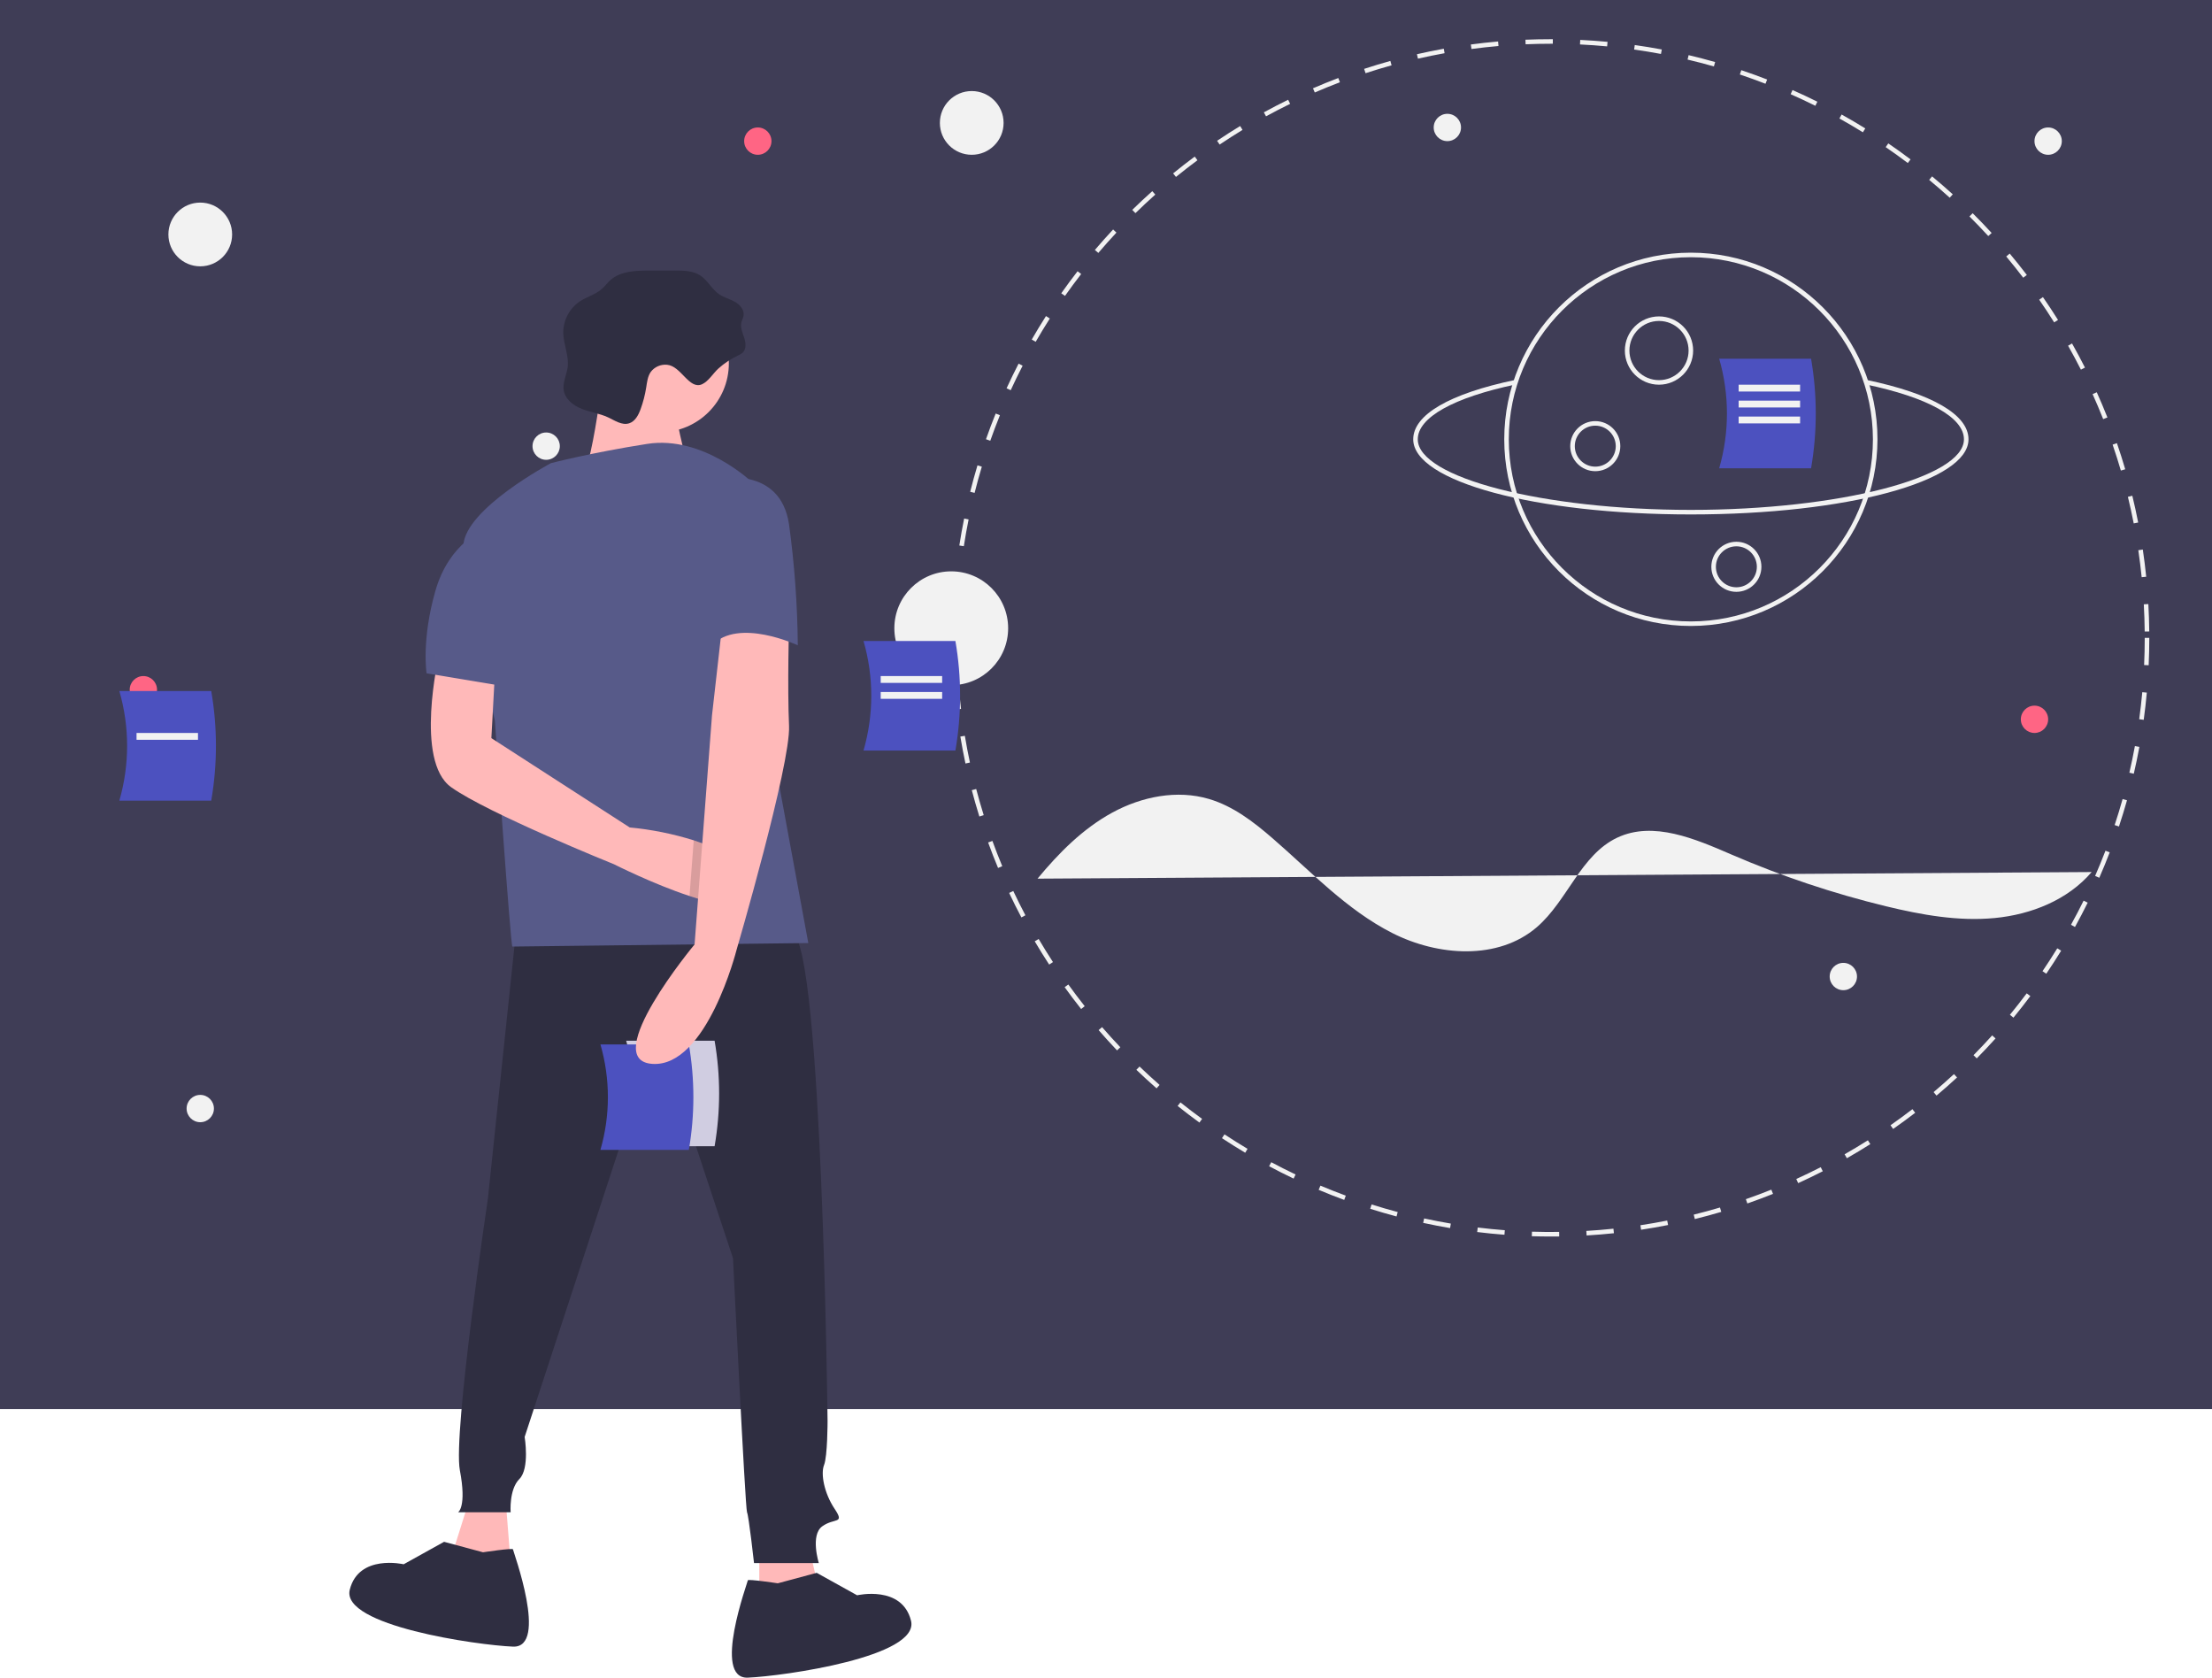
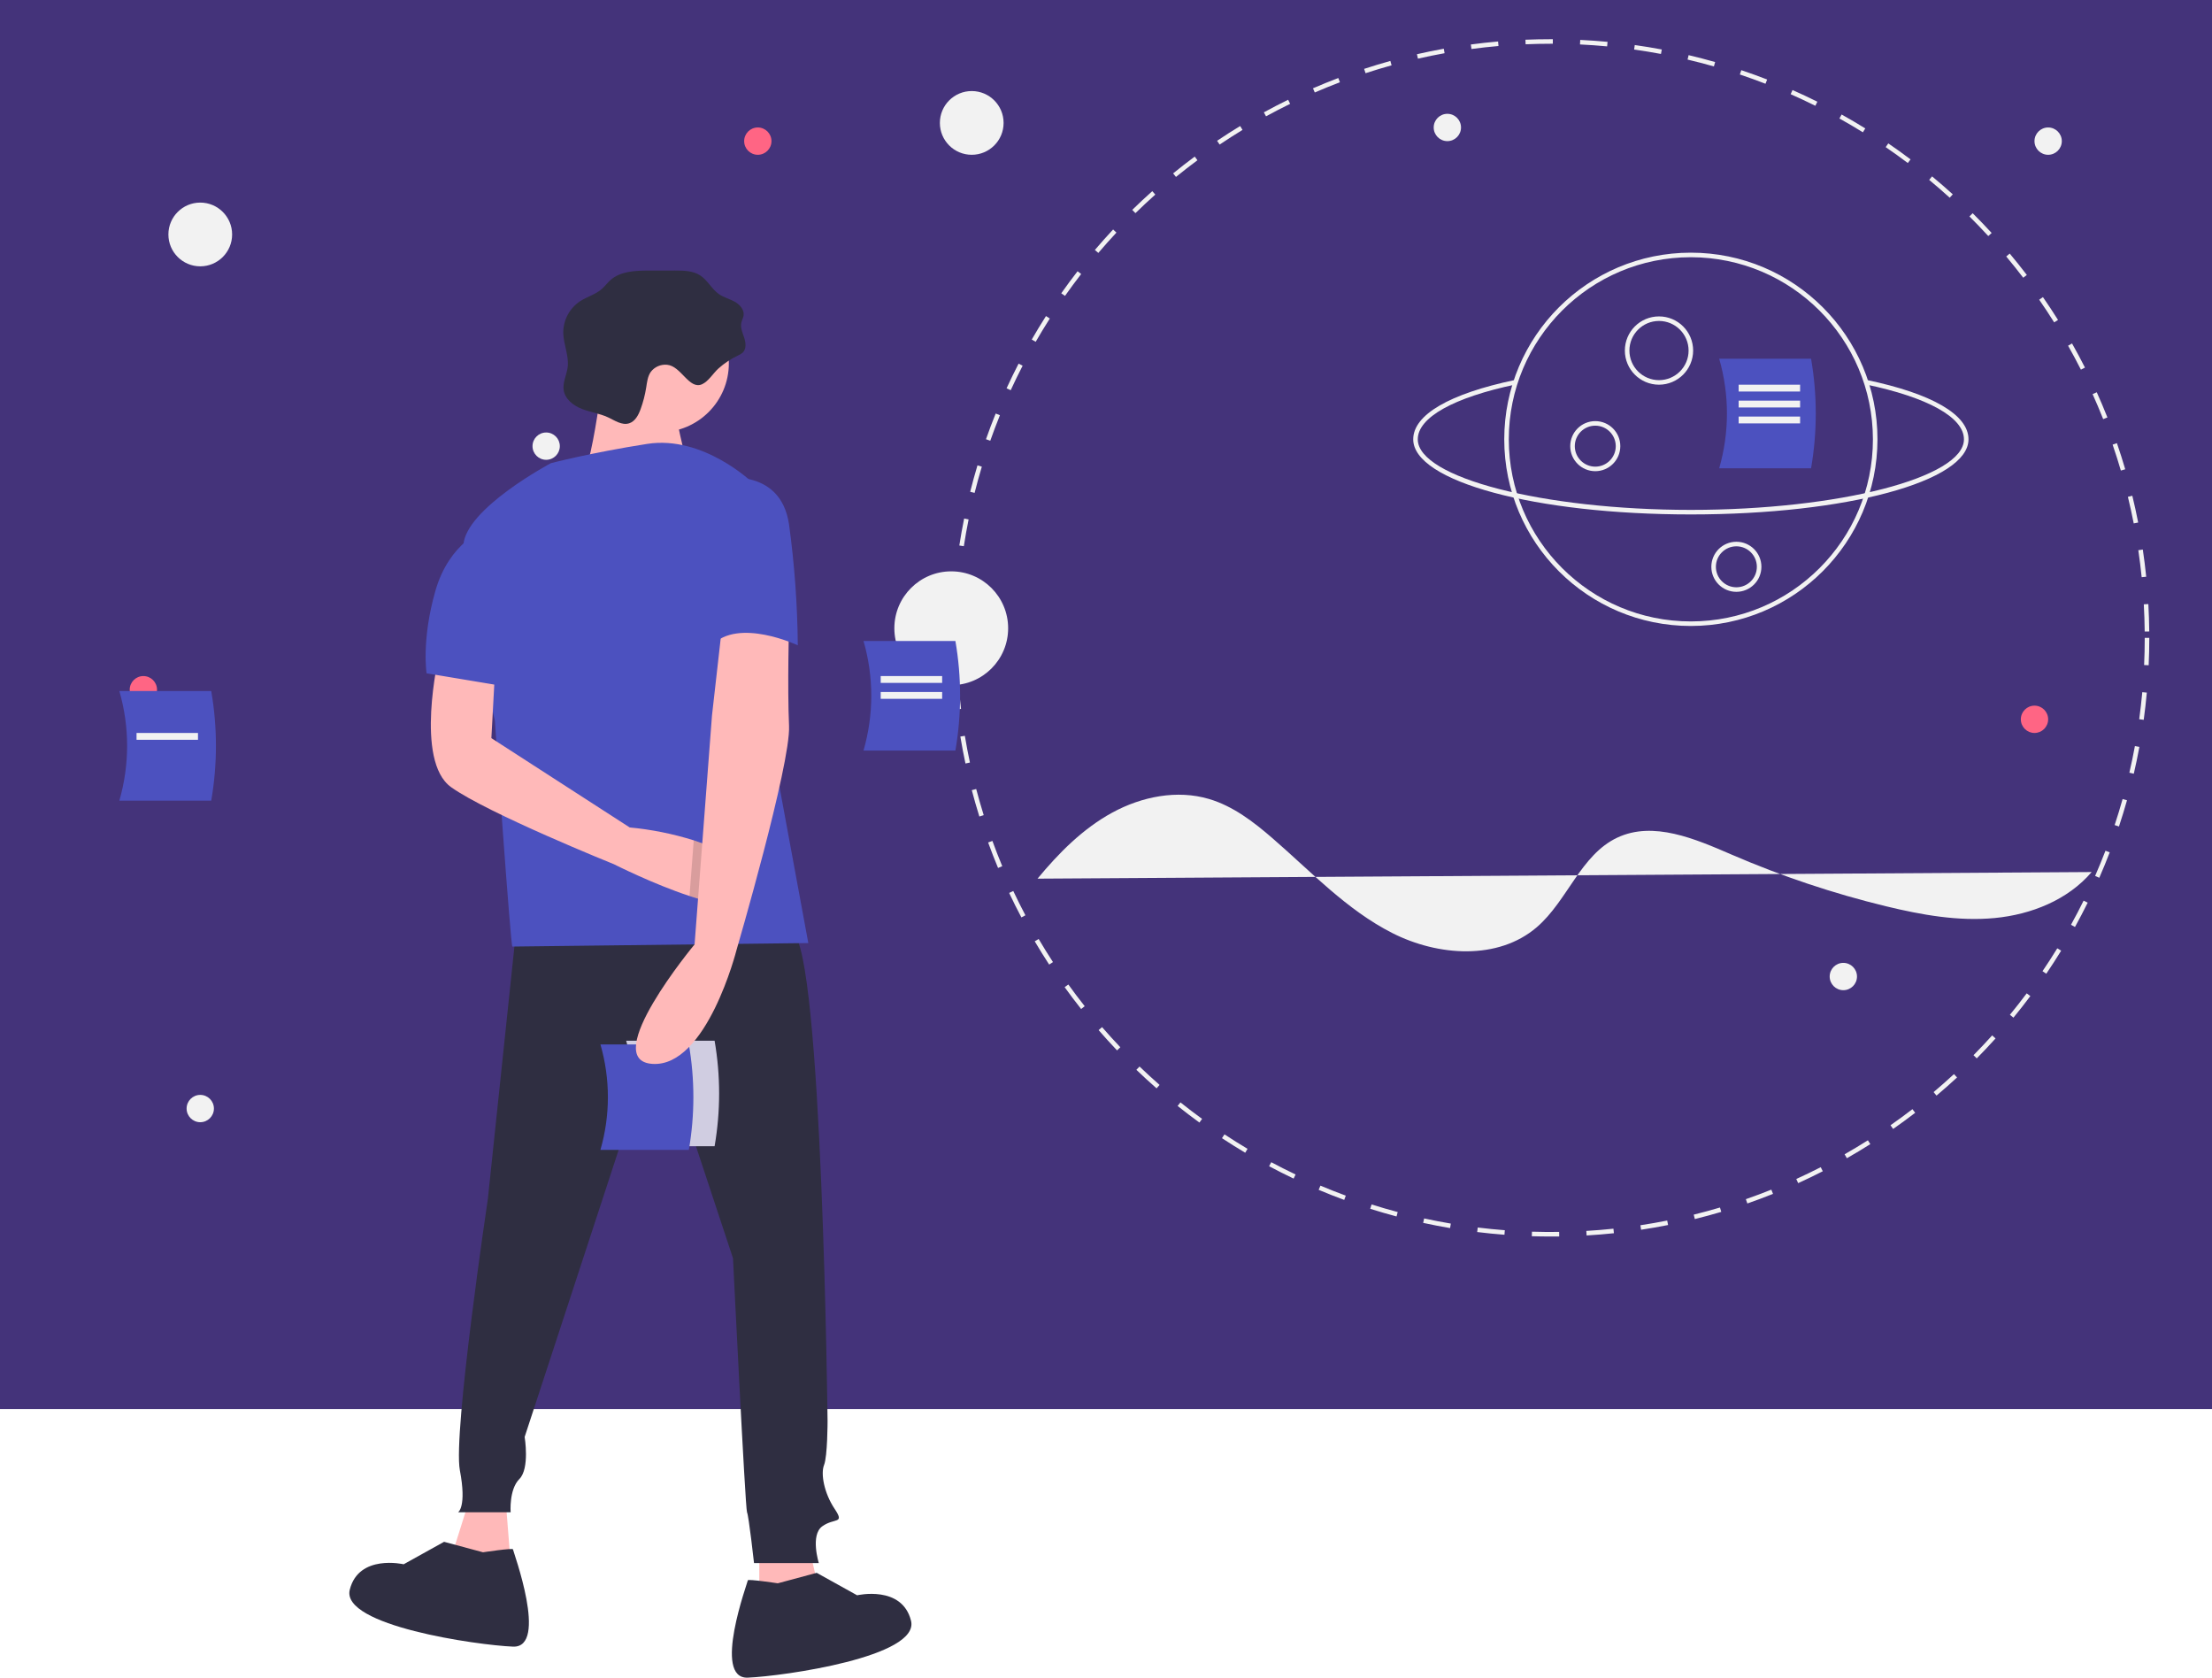
<svg xmlns="http://www.w3.org/2000/svg" id="a12144e9-3c86-4872-a88a-b0ed4a062895" data-name="Layer 1" width="972" height="737.014" viewBox="0 0 972 737.014">
-   <rect width="972" height="619" fill="#3f3d56" />
+   <rect width="972" height="619" fill="#44337a" class="board-background" />
  <circle cx="88" cy="103" r="14" fill="#f2f2f2" />
  <circle cx="427" cy="54" r="14" fill="#f2f2f2" />
  <circle cx="418" cy="276" r="25" fill="#f2f2f2" />
  <circle cx="333" cy="62" r="6" fill="#ff6584" />
  <circle cx="63" cy="303" r="6" fill="#ff6584" />
  <circle cx="894" cy="316" r="6" fill="#ff6584" />
  <circle cx="240" cy="196" r="6" fill="#f2f2f2" />
  <circle cx="900" cy="62" r="6" fill="#f2f2f2" />
  <circle cx="88" cy="487" r="6" fill="#f2f2f2" />
  <circle cx="810" cy="429" r="6" fill="#f2f2f2" />
  <circle cx="636" cy="56" r="6" fill="#f2f2f2" />
  <path d="M843,250.493a15,15,0,1,1,15-15A15.017,15.017,0,0,1,843,250.493Zm0-28a13,13,0,1,0,13,13A13.015,13.015,0,0,0,843,222.493Z" transform="translate(-114 -81.49288)" fill="#f2f2f2" />
  <path d="M815,288.493a11,11,0,1,1,11-11A11.012,11.012,0,0,1,815,288.493Zm0-20a9,9,0,1,0,9,9A9.01,9.01,0,0,0,815,268.493Z" transform="translate(-114 -81.49288)" fill="#f2f2f2" />
  <path d="M877,341.493a11,11,0,1,1,11-11A11.012,11.012,0,0,1,877,341.493Zm0-20a9,9,0,1,0,9,9A9.01,9.01,0,0,0,877,321.493Z" transform="translate(-114 -81.49288)" fill="#f2f2f2" />
  <path d="M857,356.493a82,82,0,1,1,82-82A82.093,82.093,0,0,1,857,356.493Zm0-162a80,80,0,1,0,80,80A80.09,80.09,0,0,0,857,194.493Z" transform="translate(-114 -81.49288)" fill="#f2f2f2" />
  <path d="M857,307.493c-68.411,0-122-14.495-122-33,0-10.783,15.905-20.048,44.786-26.09l.41,1.958C752.744,256.103,737,264.899,737,274.493c0,16.804,54.953,31,120,31s120-14.196,120-31c0-9.612-15.798-18.419-43.343-24.163l.408-1.958C963.042,254.415,979,263.691,979,274.493,979,292.998,925.411,307.493,857,307.493Z" transform="translate(-114 -81.49288)" fill="#f2f2f2" />
  <path d="M795.441,624.709c-2.774,0-5.577-.044-8.328-.13l.062-1.998c3.95.123,7.981.157,11.95.103l.027,2Q797.3,624.709,795.441,624.709Zm15.745-.464-.117-1.996c3.956-.233,7.963-.562,11.909-.975l.209,1.988C819.211,623.68,815.173,624.011,811.186,624.245Zm-36.096-.312c-3.989-.306-8.021-.706-11.982-1.192l.244-1.984c3.932.481,7.932.88,11.891,1.183Zm60.039-2.199-.3-1.977c3.931-.597,7.892-1.289,11.77-2.06l.39,1.961C843.081,620.436,839.09,621.134,835.129,621.735Zm-83.935-.731c-3.941-.668-7.919-1.436-11.823-2.283l.424-1.955c3.875.842,7.822,1.604,11.733,2.266Zm107.548-3.962-.48-1.941c3.858-.954,7.738-2.009,11.532-3.134l.568,1.918C866.54,615.018,862.63,616.08,858.743,617.041Zm-131.076-1.146c-3.866-1.028-7.756-2.159-11.562-3.363l.603-1.906c3.778,1.194,7.638,2.316,11.474,3.336Zm154.158-5.701-.656-1.889c3.744-1.302,7.51-2.709,11.194-4.184l.742,1.857C889.393,607.464,885.598,608.882,881.825,610.194Zm-177.146-1.566c-3.754-1.38-7.532-2.869-11.228-4.426l.776-1.844c3.667,1.545,7.416,3.022,11.142,4.393ZM904.154,601.259l-.828-1.82c3.596-1.634,7.21-3.378,10.742-5.184l.91,1.781C911.419,597.856,907.777,599.613,904.154,601.259Zm-221.71-1.994c-3.609-1.72-7.231-3.549-10.766-5.438l.942-1.764c3.508,1.874,7.102,3.689,10.684,5.396Zm243.109-8.944-.99-1.736c3.448-1.968,6.891-4.036,10.229-6.148l1.068,1.689C932.496,586.254,929.028,588.339,925.552,590.321Zm-264.376-2.418c-3.433-2.042-6.87-4.195-10.216-6.399l1.101-1.67c3.32,2.188,6.731,4.324,10.138,6.351Zm284.699-10.439-1.145-1.639c3.247-2.269,6.487-4.645,9.631-7.061l1.219,1.586C952.414,572.784,949.148,575.178,945.876,577.463Zm-304.826-2.816c-3.228-2.345-6.453-4.801-9.585-7.302l1.248-1.562c3.108,2.481,6.309,4.919,9.512,7.245ZM964.953,562.801l-1.289-1.529c3.026-2.554,6.038-5.215,8.953-7.91l1.357,1.469C971.038,557.546,968.003,560.228,964.953,562.801Zm-342.728-3.186c-3.006-2.633-5.993-5.371-8.877-8.14l1.385-1.443c2.862,2.748,5.826,5.466,8.81,8.079Zm360.401-13.161-1.424-1.404c2.79-2.827,5.55-5.753,8.201-8.695l1.486,1.338C988.217,540.658,985.437,543.606,982.626,546.454Zm-377.773-3.512c-2.758-2.9-5.482-5.898-8.097-8.91l1.511-1.311c2.594,2.989,5.297,5.964,8.035,8.842Zm393.893-14.38-1.545-1.27c2.521-3.067,5.002-6.232,7.378-9.409l1.602,1.197C1003.787,522.282,1001.286,525.473,998.746,528.563Zm-409.671-3.797c-2.477-3.13-4.916-6.361-7.25-9.604l1.623-1.168c2.316,3.218,4.736,6.425,7.195,9.532Zm424.1-15.497-1.654-1.123c2.23-3.284,4.415-6.664,6.492-10.048l1.705,1.047C1017.623,502.554,1015.421,505.96,1013.174,509.269Zm-438.151-4.029c-2.179-3.341-4.312-6.778-6.34-10.22l1.723-1.016c2.013,3.415,4.129,6.827,6.292,10.142Zm450.766-16.511-1.75-.967c1.92-3.475,3.785-7.043,5.546-10.606l1.793.887C1029.605,481.632,1027.724,485.228,1025.79,488.729Zm-462.971-4.205c-1.865-3.525-3.674-7.143-5.375-10.75l1.809-.854c1.689,3.58,3.483,7.17,5.334,10.668Zm473.651-17.416-1.832-.803c1.594-3.64,3.124-7.367,4.549-11.078l1.867.717C1039.619,459.684,1038.076,463.44,1036.47,467.108Zm-483.902-4.315c-1.533-3.68-3.001-7.444-4.364-11.19l1.88-.684c1.352,3.718,2.809,7.453,4.33,11.104Zm492.551-18.216-1.898-.629c1.248-3.761,2.426-7.604,3.5-11.426l1.926.541C1047.563,436.913,1046.376,440.787,1045.119,444.576ZM544.352,440.194c-1.19-3.812-2.308-7.705-3.323-11.574l1.935-.508c1.007,3.84,2.117,7.704,3.298,11.486Zm507.286-18.795-1.948-.453c.896-3.854,1.714-7.791,2.434-11.698l1.967.361C1053.365,413.547,1052.54,417.513,1051.637,421.399Zm-513.394-4.494c-.834-3.906-1.589-7.886-2.243-11.83l1.973-.328c.65,3.915,1.399,7.864,2.227,11.74Zm517.752-19.184-1.982-.271c.538-3.917.992-7.911,1.351-11.872l1.992.18C1056.995,389.749,1056.537,393.774,1055.996,397.721Zm-521.694-4.566c-.472-3.959-.859-7.991-1.151-11.984l1.995-.146c.29,3.964.674,7.965,1.143,11.895Zm523.869-19.409-1.998-.09c.178-3.963.269-7.982.269-11.946h2C1058.441,365.703,1058.35,369.753,1058.17,373.745Zm-525.626-4.602c-.068-2.452-.103-4.954-.104-7.435q0-2.309.04-4.608l2,.035q-.04,2.282-.04,4.573c0,2.462.035,4.945.103,7.38Zm523.882-10.225c-.041-3.965-.174-7.984-.394-11.946l1.996-.111c.222,3.992.355,8.041.397,12.036ZM534.955,345.196l-1.996-.125c.25-3.996.594-8.032,1.023-11.997l1.988.215C535.545,337.224,535.203,341.23,534.955,345.196Zm520.142-10.135c-.399-3.943-.896-7.932-1.477-11.858l1.979-.292c.584,3.956,1.085,7.975,1.488,11.948ZM537.528,321.443l-1.977-.306c.613-3.957,1.325-7.944,2.116-11.854l1.96.396C538.842,313.56,538.136,317.517,537.528,321.443Zm514.074-10.016c-.763-3.901-1.623-7.829-2.559-11.672l1.943-.473c.942,3.873,1.81,7.831,2.578,11.761ZM542.265,298.026l-1.94-.486c.971-3.874,2.047-7.779,3.197-11.609l1.915.575C544.296,290.306,543.229,294.182,542.265,298.026Zm503.685-9.813c-1.115-3.808-2.334-7.639-3.622-11.387l1.891-.65c1.299,3.777,2.527,7.638,3.651,11.475ZM549.15,275.113l-1.887-.663c1.329-3.781,2.764-7.58,4.265-11.291l1.855.75C551.893,267.591,550.469,271.361,549.15,275.113Zm489.033-9.495c-1.459-3.681-3.021-7.375-4.645-10.979l1.824-.821c1.636,3.633,3.21,7.355,4.68,11.063ZM558.127,252.915l-1.817-.835c1.67-3.638,3.448-7.286,5.284-10.842l1.777.917C561.548,245.685,559.784,249.305,558.127,252.915Zm470.269-9.036c-1.79-3.531-3.687-7.069-5.637-10.515l1.74-.985c1.966,3.473,3.876,7.038,5.68,10.596Zm-459.291-12.229-1.733-.998c1.995-3.464,4.099-6.932,6.254-10.306l1.686,1.076C573.171,224.771,571.083,228.212,569.104,231.65Zm447.541-8.535c-2.113-3.364-4.326-6.716-6.577-9.962l1.643-1.14c2.269,3.271,4.499,6.648,6.628,10.038ZM581.977,211.491l-1.635-1.152c2.306-3.27,4.716-6.529,7.167-9.688l1.58,1.226C586.657,205.012,584.264,208.246,581.977,211.491Zm421.064-7.992c-2.41-3.157-4.92-6.295-7.462-9.327l1.533-1.285c2.561,3.056,5.09,6.217,7.519,9.398ZM596.63,192.6l-1.522-1.297c2.587-3.039,5.284-6.064,8.015-8.991l1.462,1.364C601.875,186.582,599.198,189.584,596.63,192.6Zm391.07-7.408c-2.687-2.924-5.474-5.823-8.282-8.614l1.41-1.419c2.83,2.813,5.638,5.733,8.345,8.679Zm-374.765-10.064-1.398-1.43c2.86-2.798,5.819-5.564,8.795-8.221l1.332,1.492C618.71,169.606,615.773,172.351,612.935,175.128Zm357.818-6.78c-2.944-2.67-5.984-5.304-9.035-7.828l1.275-1.541c3.073,2.543,6.137,5.197,9.104,7.888ZM630.753,159.217l-1.263-1.551c3.093-2.519,6.29-5.003,9.502-7.384l1.191,1.606C636.996,154.251,633.823,156.717,630.753,159.217Zm321.582-6.107c-3.177-2.392-6.445-4.739-9.715-6.976l1.129-1.65c3.295,2.253,6.588,4.618,9.789,7.029Zm-302.399-8.11-1.116-1.659c3.311-2.228,6.719-4.409,10.13-6.484l1.039,1.709C656.603,140.624,653.221,142.789,649.935,144.999Zm282.659-5.391c-3.38-2.092-6.851-4.131-10.315-6.062l.973-1.747c3.492,1.945,6.989,4,10.396,6.107Zm-262.271-7.01-.96-1.755c3.502-1.917,7.094-3.776,10.674-5.527l.879,1.797C677.363,128.85,673.799,130.696,670.323,132.598Zm241.37-4.634c-3.559-1.773-7.204-3.486-10.835-5.091l.809-1.829c3.659,1.617,7.333,3.343,10.919,5.13ZM691.745,122.12l-.795-1.835c3.66-1.586,7.404-3.108,11.128-4.522l.71,1.87C699.092,119.036,695.377,120.546,691.745,122.12Zm198.052-3.834c-3.703-1.436-7.493-2.806-11.266-4.072l.637-1.896c3.801,1.276,7.62,2.656,11.352,4.104ZM714.053,113.649l-.623-1.9c3.801-1.246,7.679-2.419,11.525-3.486l.535,1.927C721.673,111.248,717.825,112.412,714.053,113.649ZM867.117,110.675c-3.814-1.087-7.705-2.1-11.563-3.01l.459-1.946c3.889.916,7.809,1.937,11.653,3.032Zm-130.042-3.416-.445-1.95c3.896-.89,7.866-1.701,11.797-2.41l.355,1.968C744.88,105.572,740.942,106.376,737.075,107.26Zm106.788-2.067c-3.895-.731-7.861-1.381-11.791-1.933l.277-1.98c3.96.556,7.958,1.211,11.883,1.948Zm-83.275-2.176-.265-1.982c3.959-.528,7.985-.973,11.967-1.319l.174,1.992C768.512,102.052,764.517,102.492,760.587,103.016Zm59.616-1.147c-3.939-.371-7.949-.657-11.919-.849l.098-1.998c3.999.194,8.039.482,12.009.856Zm-35.814-.929-.084-1.998c3.676-.153,7.422-.231,11.136-.232l.905.001-.006,2-.899-.001C791.755,100.71,788.037,100.788,784.389,100.94Z" transform="translate(-114 -81.49288)" fill="#f2f2f2" />
  <path d="M569.914,467.498c9.366-11.33,19.941-21.981,32.848-29.018s28.455-10.159,42.547-5.975c10.52,3.124,19.486,9.996,27.784,17.176,17.002,14.712,32.679,31.555,52.733,41.721s46.478,12.063,63.511-2.612c13.481-11.615,19.228-31.732,35.327-39.313,15.869-7.473,34.27.552,50.373,7.506a421.231,421.231,0,0,0,67.648,22.63c15.66,3.799,31.791,6.711,47.832,5.183s32.142-7.95,42.604-20.205" transform="translate(-114 -81.49288)" fill="#f2f2f2" />
  <path d="M493.446,411.216h40.377a141.218,141.218,0,0,0,0-48.141H493.446A86.622,86.622,0,0,1,493.446,411.216Z" transform="translate(-114 -81.49288)" fill="#4c51bf" />
  <path d="M166.446,433.216h40.377a141.218,141.218,0,0,0,0-48.141H166.446A86.622,86.622,0,0,1,166.446,433.216Z" transform="translate(-114 -81.49288)" fill="#4c51bf" />
  <path d="M869.446,287.216h40.377a141.218,141.218,0,0,0,0-48.141H869.446A86.622,86.622,0,0,1,869.446,287.216Z" transform="translate(-114 -81.49288)" fill="#4c51bf" />
  <polygon points="206.688 657.431 198.225 684.361 224.385 686.669 222.077 657.431 206.688 657.431" fill="#ffb9b9" />
  <polygon points="333.644 678.205 333.644 715.138 363.651 715.138 355.188 678.205 333.644 678.205" fill="#ffb9b9" />
  <path d="M340.693,491.168,328.383,608.121s-15.389,103.103-12.311,119.261-.769,18.466-.769,18.466h23.083s-.769-10.003,3.847-14.619,2.308-18.466,2.308-18.466L403.017,534.256l33.085,100.025s5.386,110.028,6.155,111.567,3.078,22.313,3.078,22.313H473.804s-3.847-12.311,1.539-16.158,10.003-.769,5.386-7.694-6.155-15.389-4.617-19.236,1.539-19.236,1.539-19.236-2.308-207.745-15.389-214.67S340.693,491.168,340.693,491.168Z" transform="translate(-114 -81.49288)" fill="#2f2e41" />
  <path d="M455.775,777.057s-13.157-1.973-13.157-1.316-15.788,43.417,0,42.759,75.65-9.21,71.703-24.997-23.682-11.183-23.682-11.183l-17.761-9.867Z" transform="translate(-114 -81.49288)" fill="#2f2e41" />
  <path d="M326.241,763.432s13.157-1.973,13.157-1.316,15.788,43.417,0,42.759-75.65-9.21-71.703-24.997,23.682-11.183,23.682-11.183l17.761-9.867Z" transform="translate(-114 -81.49288)" fill="#2f2e41" />
  <path d="M389.155,585.029h38.856a135.9,135.9,0,0,0,0-46.328h-38.856A83.36,83.36,0,0,1,389.155,585.029Z" transform="translate(-114 -81.49288)" fill="#d0cde1" />
  <path d="M377.84,586.645h38.856a135.9,135.9,0,0,0,0-46.328H377.84A83.36,83.36,0,0,1,377.84,586.645Z" transform="translate(-114 -81.49288)" fill="#4c51bf" />
  <circle cx="289.995" cy="159.596" r="30.279" fill="#ffb9b9" />
  <path d="M379.934,237.258s-5.386,53.86-12.311,57.707,53.09,7.694,53.09,7.694-14.619-49.243-10.003-53.86S379.934,237.258,379.934,237.258Z" transform="translate(-114 -81.49288)" fill="#ffb9b9" />
-   <path d="M444.566,293.426s-21.544-20.775-46.166-16.927-42.318,8.464-42.318,8.464-37.702,20.005-38.471,36.163,13.85,76.943,13.85,76.943,6.925,99.256,7.694,99.256S469.188,495.785,469.188,495.785L445.335,366.521Z" transform="translate(-114 -81.49288)" fill="#575a89" />
+   <path d="M444.566,293.426s-21.544-20.775-46.166-16.927-42.318,8.464-42.318,8.464-37.702,20.005-38.471,36.163,13.85,76.943,13.85,76.943,6.925,99.256,7.694,99.256S469.188,495.785,469.188,495.785L445.335,366.521Z" transform="translate(-114 -81.49288)" fill="#4c51bf" />
  <path d="M439.534,478.573c-4.986,1.347-13.58-.516-22.552-3.455-16.004-5.255-33.201-13.957-33.201-13.957S328.383,438.847,312.225,427.306s-5.386-57.707-5.386-57.707l24.622,7.694-1.539,28.469,60.785,39.241a137.128,137.128,0,0,1,28.138,5.655c10.233,3.362,20.174,8.602,23.767,16.65a15.574,15.574,0,0,1,1.185,3.855C444.527,475.411,442.804,477.68,439.534,478.573Z" transform="translate(-114 -81.49288)" fill="#ffb9b9" />
  <path d="M442.612,467.308c-1.069,3.986-2.108,7.779-3.078,11.264-4.986,1.347-13.58-.516-22.552-3.455l1.862-24.46C429.078,454.02,439.018,459.26,442.612,467.308Z" transform="translate(-114 -81.49288)" opacity="0.15" />
  <path d="M431.486,354.98l-4.617,40.78L419.213,496.379s-42.357,50.957-18.505,52.496,36.932-50.013,36.932-50.013,23.852-81.559,23.083-98.487,0-45.396,0-45.396Z" transform="translate(-114 -81.49288)" fill="#ffb9b9" />
  <path d="M438.19,237.71a7.899,7.899,0,0,0,2.177-1.312c1.653-1.604,1.374-4.323.656-6.511s-1.767-4.452-1.253-6.697c.24-1.046.81-2.003.973-3.064.387-2.523-1.625-4.822-3.853-6.068s-4.79-1.859-6.895-3.302c-3.229-2.213-5.012-6.115-8.29-8.255-3.206-2.092-7.279-2.157-11.107-2.153l-11.428.013c-5.972.007-12.535.228-16.98,4.217-1.352,1.213-2.423,2.716-3.792,3.909-2.757,2.404-6.479,3.364-9.541,5.366a16.547,16.547,0,0,0-7.347,13.935c.108,5.071,2.58,9.997,1.938,15.028-.431,3.375-2.253,6.618-1.774,9.986.568,3.995,4.232,6.857,7.99,8.326s7.855,1.997,11.512,3.703c2.985,1.393,6.103,3.613,9.249,2.638,2.662-.825,4.122-3.635,5.076-6.254a51.037,51.037,0,0,0,2.446-9.442c.383-2.407.637-4.959,2.051-6.945a7.996,7.996,0,0,1,7.15-3.084c6.171.542,9.644,11.052,15.319,8.566,2.814-1.232,4.976-4.921,7.23-6.932A36.297,36.297,0,0,1,438.19,237.71Z" transform="translate(-114 -81.49288)" fill="#2f2e41" />
-   <path d="M326.844,314.2s-15.389,5.386-21.544,26.93-3.847,36.163-3.847,36.163l32.316,5.386Z" transform="translate(-114 -81.49288)" fill="#575a89" />
-   <path d="M429.177,291.887s27.699-6.155,31.546,20.005a418.743,418.743,0,0,1,3.847,53.09s-26.16-12.311-37.702,0Z" transform="translate(-114 -81.49288)" fill="#575a89" />
+   <path d="M326.844,314.2s-15.389,5.386-21.544,26.93-3.847,36.163-3.847,36.163l32.316,5.386Z" transform="translate(-114 -81.49288)" fill="#4c51bf" />
+   <path d="M429.177,291.887s27.699-6.155,31.546,20.005a418.743,418.743,0,0,1,3.847,53.09s-26.16-12.311-37.702,0Z" transform="translate(-114 -81.49288)" fill="#4c51bf" />
  <rect x="387" y="297" width="27" height="3" fill="#f2f2f2" />
  <rect x="60" y="322" width="27" height="3" fill="#f2f2f2" />
  <rect x="387" y="304" width="27" height="3" fill="#f2f2f2" />
  <rect x="764" y="169" width="27" height="3" fill="#f2f2f2" />
  <rect x="764" y="183" width="27" height="3" fill="#f2f2f2" />
  <rect x="764" y="176" width="27" height="3" fill="#f2f2f2" />
</svg>
